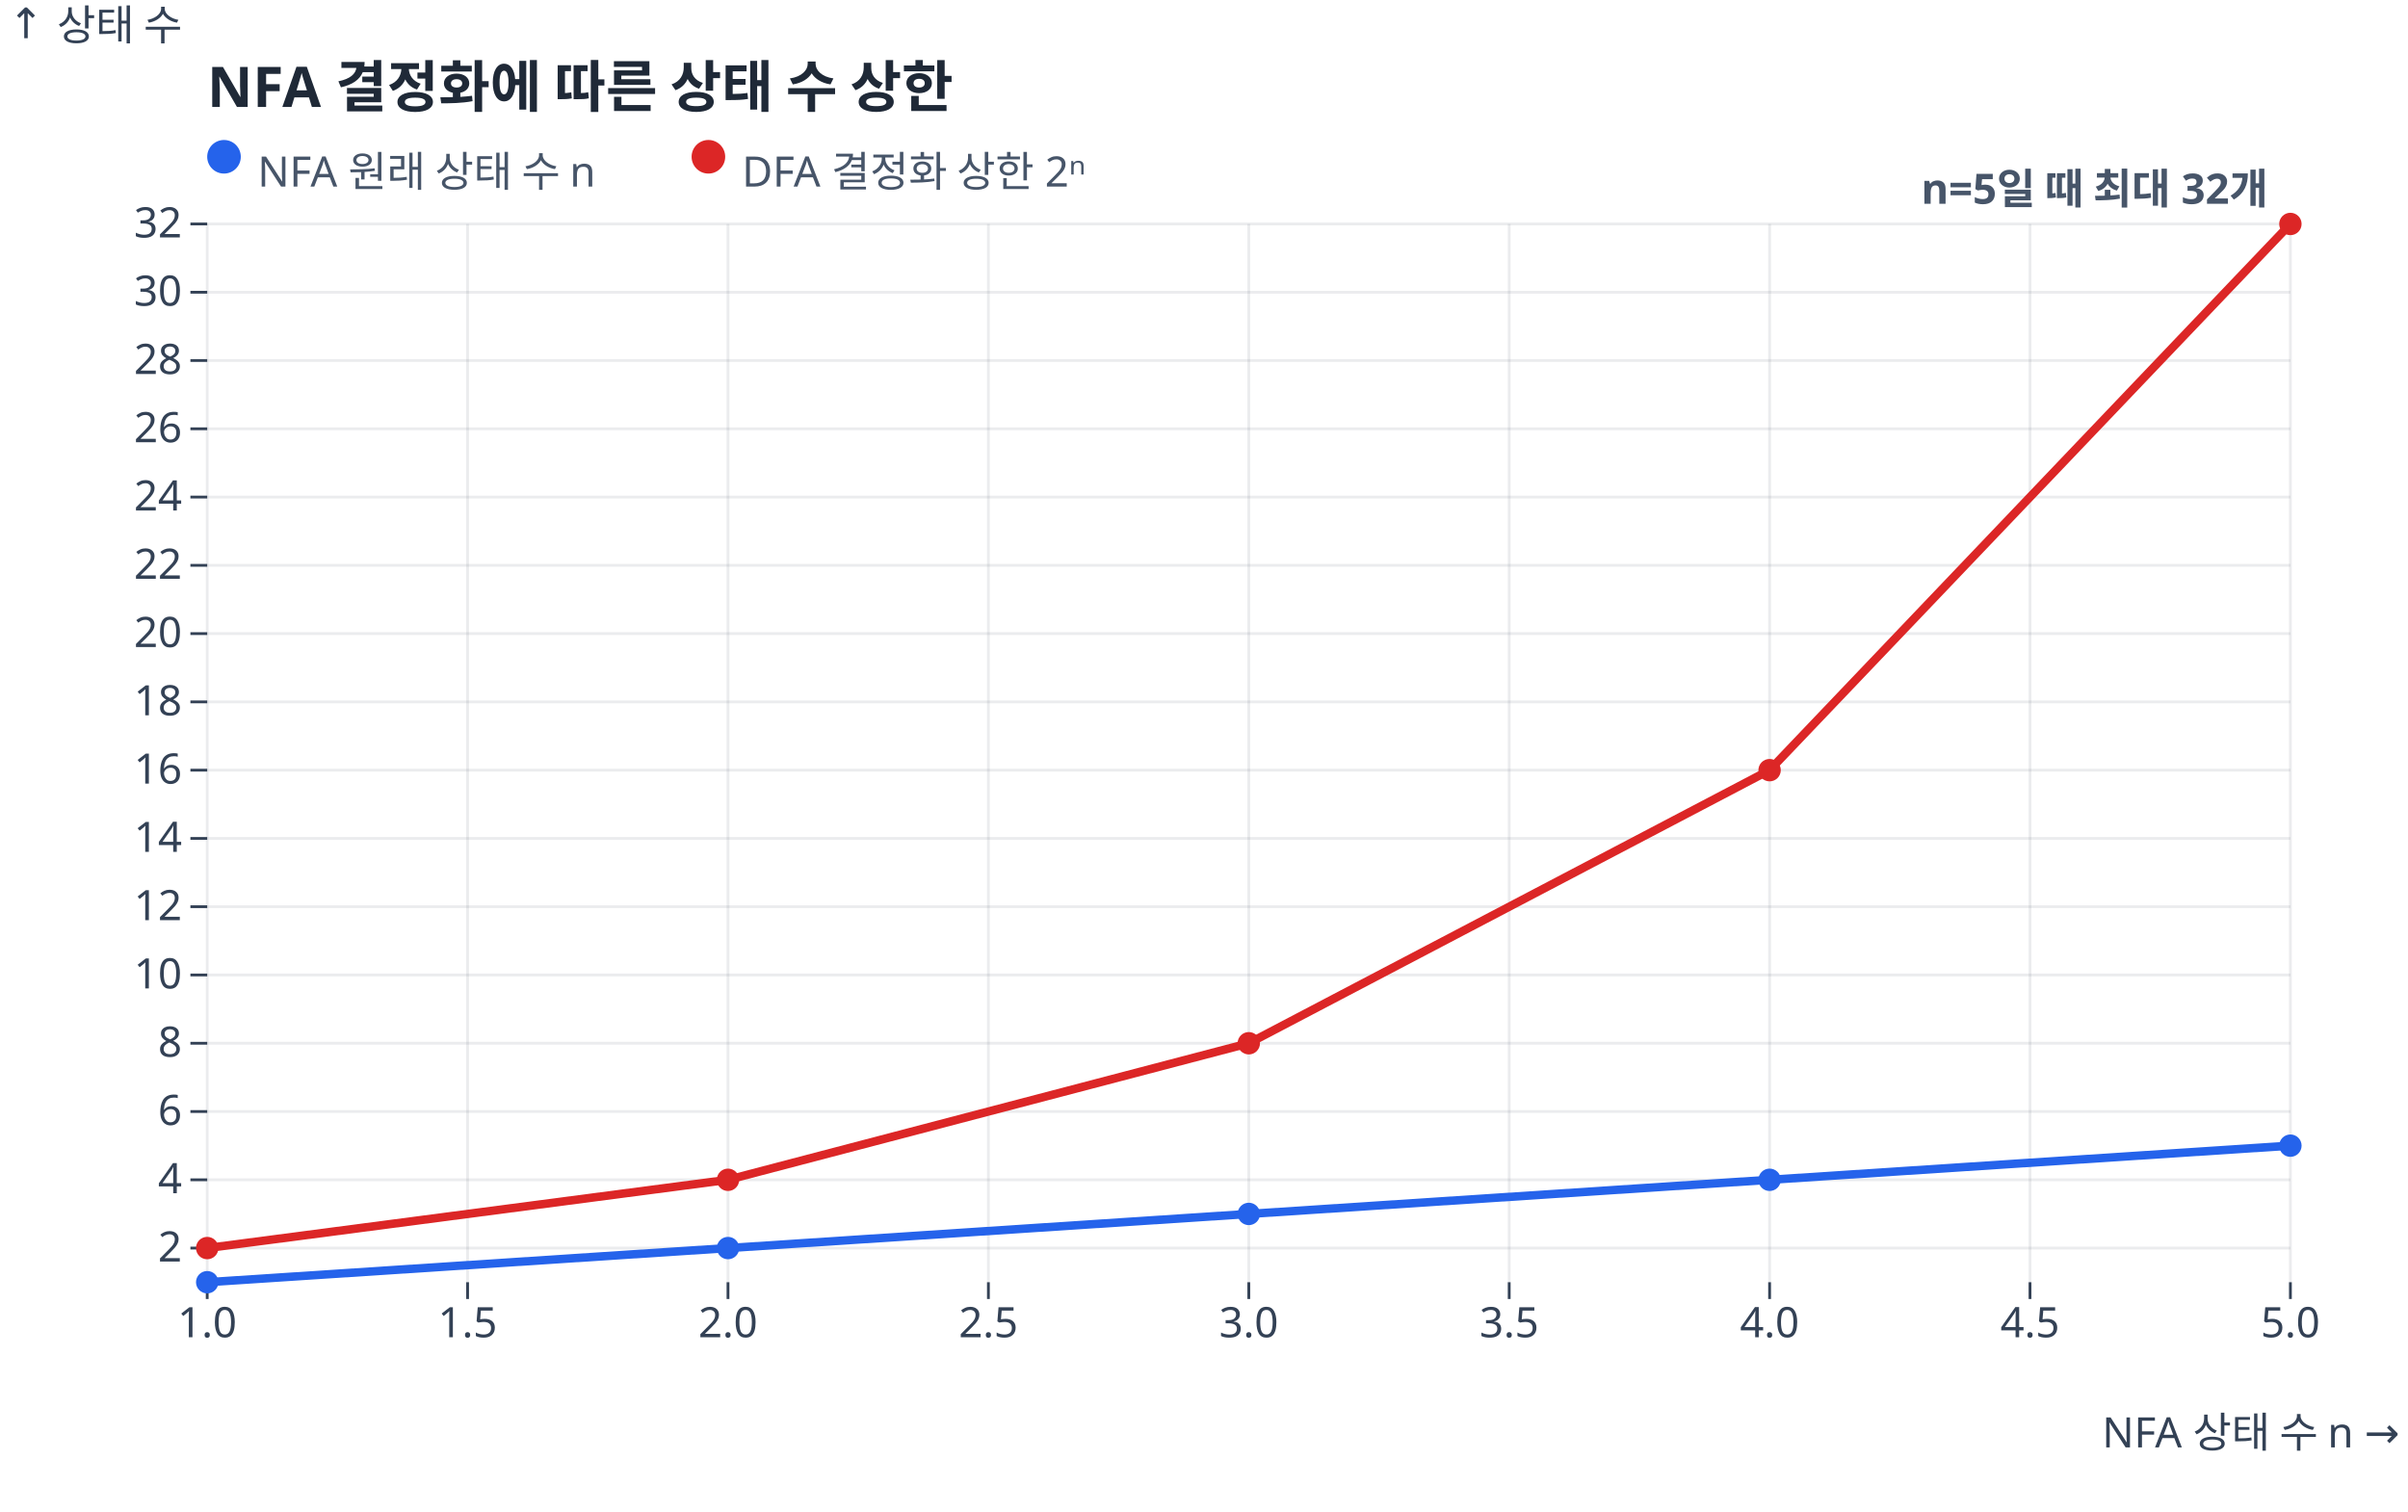
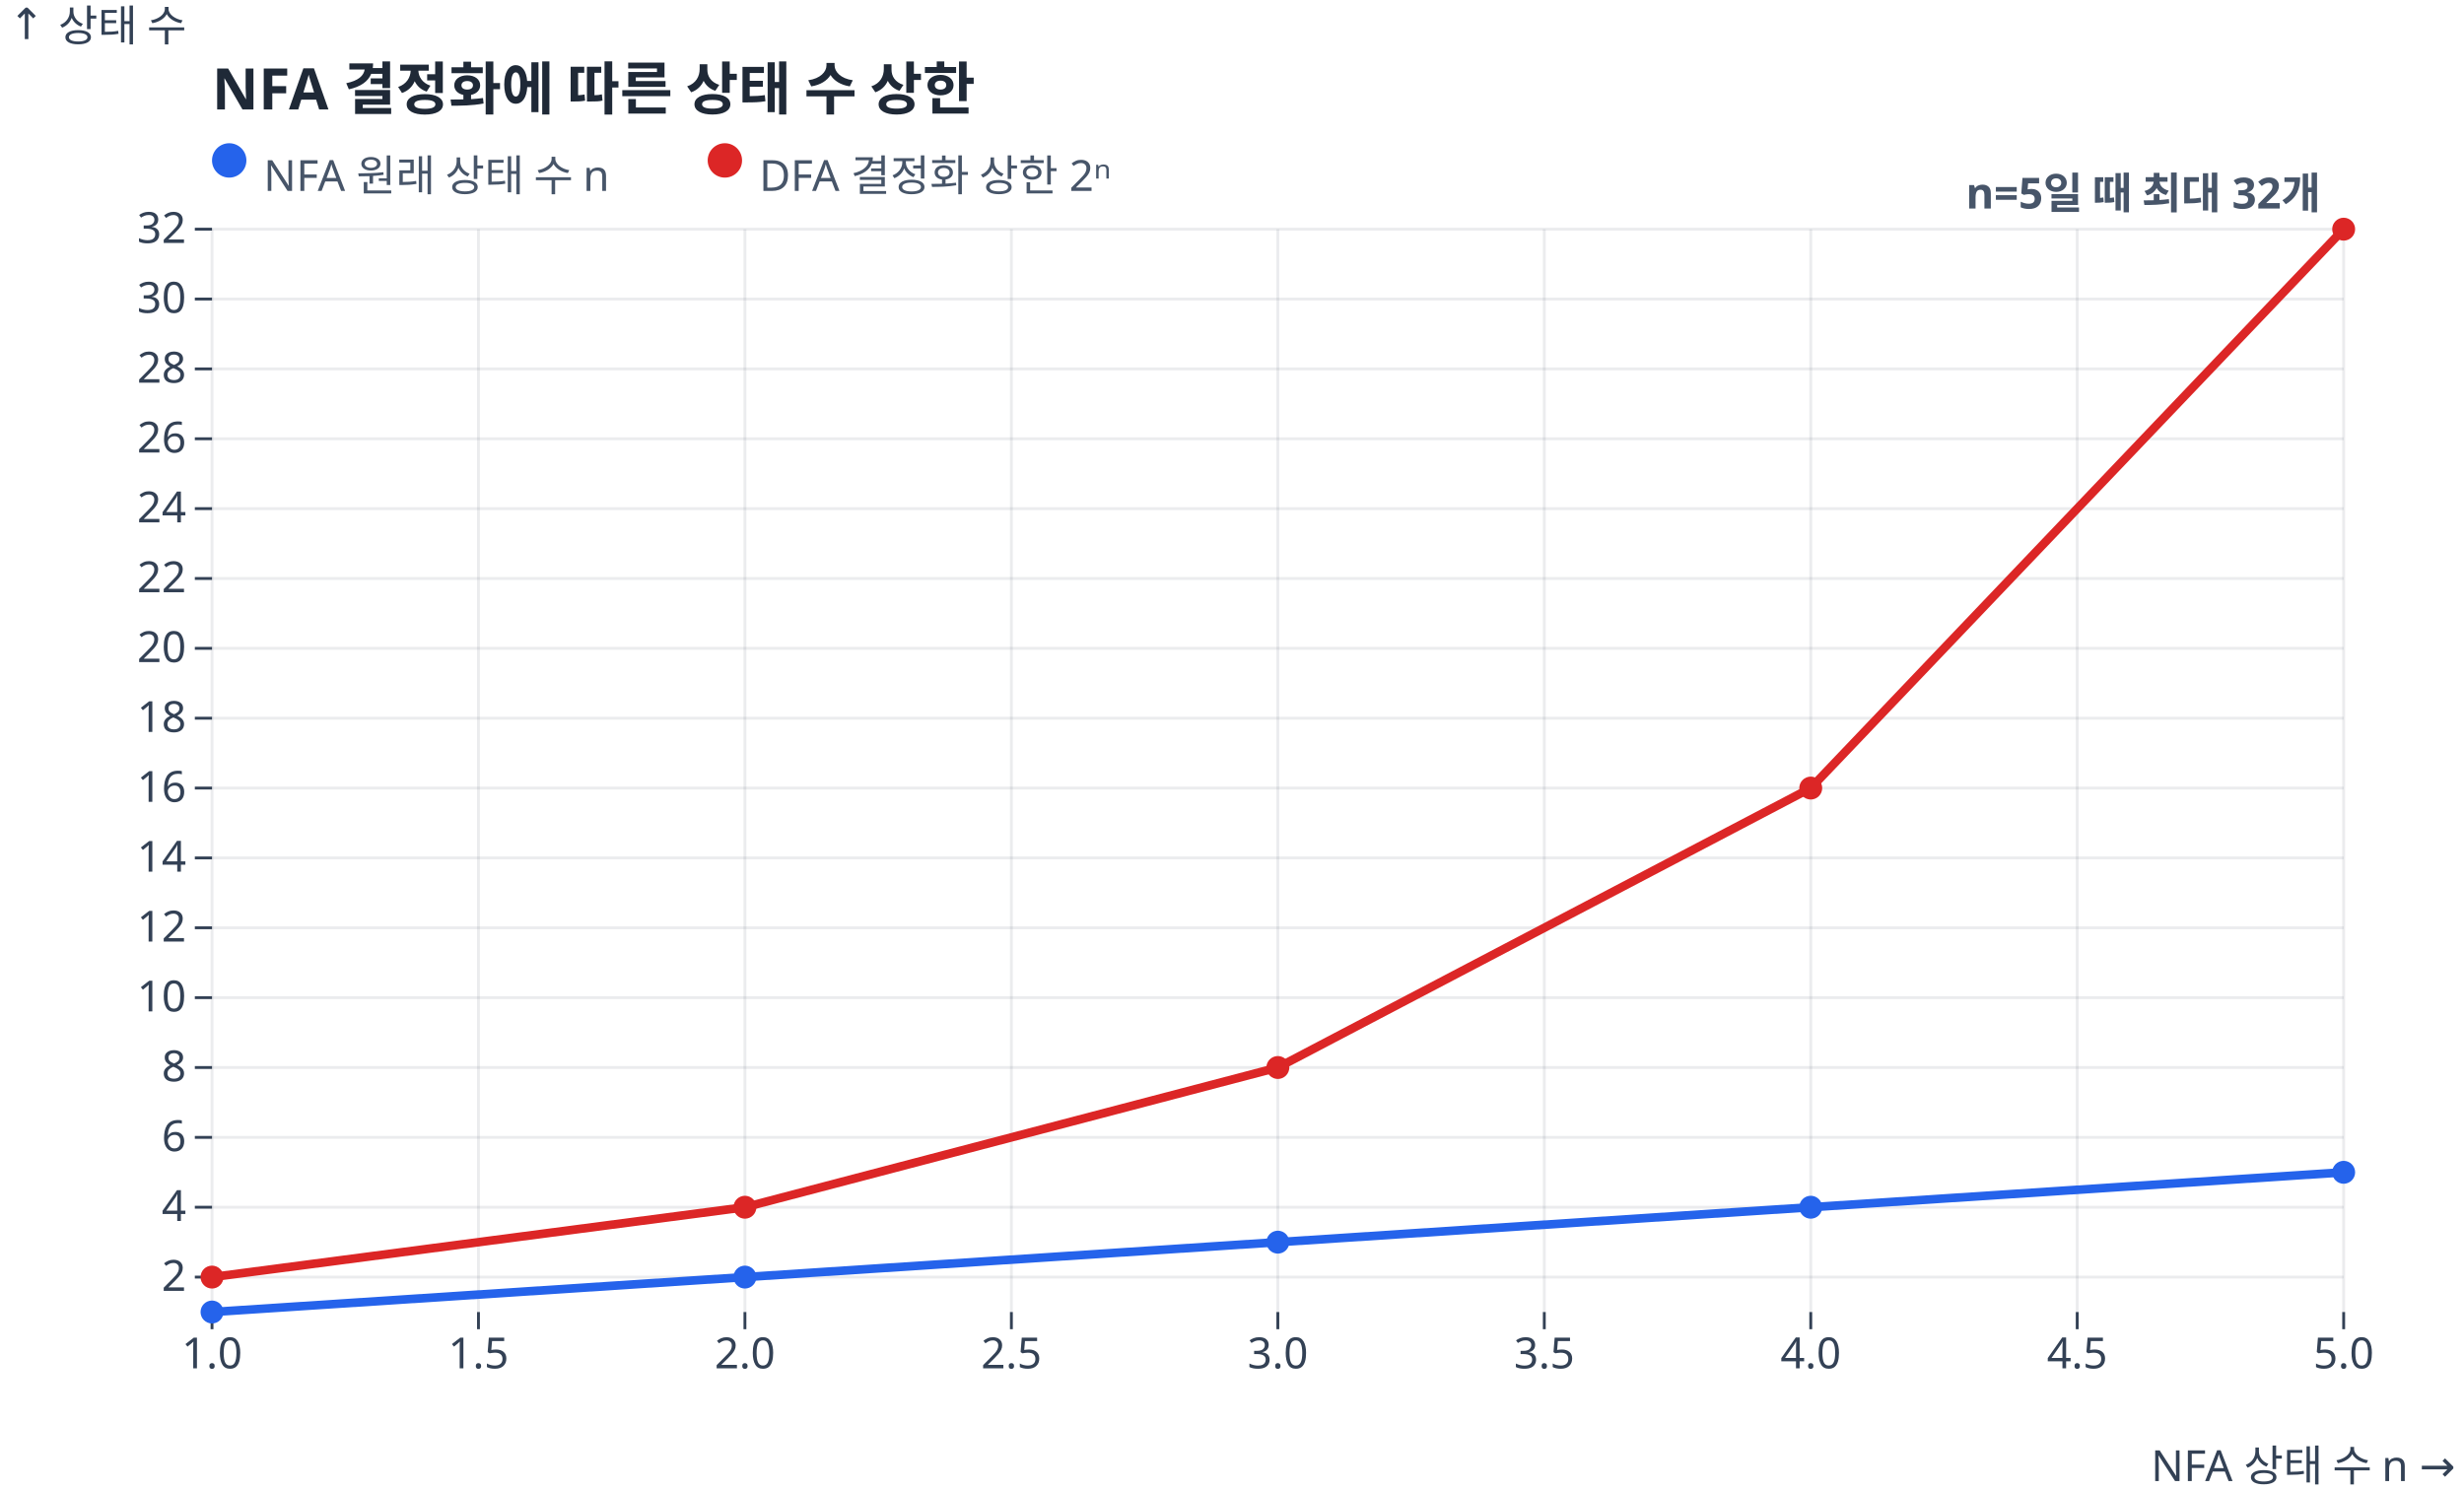
- <svg xmlns="http://www.w3.org/2000/svg" class="plot-d6a7b5" fill="currentColor" font-family="system-ui, sans-serif" font-size="10" text-anchor="middle" width="860" height="540" viewBox="0 0 860 540" style="background: rgb(248, 250, 252); color: rgb(51, 65, 85); font-family: system-ui, sans-serif; font-size: 15px;" role="img" aria-label="NFA 결정화에 따른 상태 수 상한: NFA 원래 상태 수 n, DFA 결정화 상한 2ⁿ 계열 차트">
+ <svg xmlns="http://www.w3.org/2000/svg" class="plot-d6a7b5" fill="currentColor" font-family="system-ui, sans-serif" font-size="10" text-anchor="middle" width="860" height="520" viewBox="0 0 860 520" style="background: rgb(248, 250, 252); color: rgb(51, 65, 85); font-family: system-ui, sans-serif; font-size: 15px;" role="img" aria-label="NFA 결정화에 따른 상태 수 상한: NFA 원래 상태 수 n, DFA 결정화 상한 2ⁿ 계열 차트">
  <style>:where(.plot-d6a7b5) {
  --plot-background: white;
  display: block;
  height: auto;
  height: intrinsic;
  max-width: 100%;
}
:where(.plot-d6a7b5 text),
:where(.plot-d6a7b5 tspan) {
  white-space: pre;
}</style>
  <g aria-label="y-grid" aria-hidden="true" stroke="currentColor" stroke-opacity="0.1">
    <line x1="74" x2="818" y1="445.806" y2="445.806" />
    <line x1="74" x2="818" y1="421.419" y2="421.419" />
    <line x1="74" x2="818" y1="397.032" y2="397.032" />
    <line x1="74" x2="818" y1="372.645" y2="372.645" />
    <line x1="74" x2="818" y1="348.258" y2="348.258" />
    <line x1="74" x2="818" y1="323.871" y2="323.871" />
    <line x1="74" x2="818" y1="299.484" y2="299.484" />
    <line x1="74" x2="818" y1="275.097" y2="275.097" />
    <line x1="74" x2="818" y1="250.71" y2="250.71" />
    <line x1="74" x2="818" y1="226.323" y2="226.323" />
    <line x1="74" x2="818" y1="201.935" y2="201.935" />
    <line x1="74" x2="818" y1="177.548" y2="177.548" />
    <line x1="74" x2="818" y1="153.161" y2="153.161" />
    <line x1="74" x2="818" y1="128.774" y2="128.774" />
    <line x1="74" x2="818" y1="104.387" y2="104.387" />
    <line x1="74" x2="818" y1="80" y2="80" />
  </g>
  <g aria-label="y-axis tick" aria-hidden="true" fill="none" stroke="currentColor">
    <path transform="translate(74,445.8065)" d="M0,0L-6,0" />
    <path transform="translate(74,421.4194)" d="M0,0L-6,0" />
    <path transform="translate(74,397.0323)" d="M0,0L-6,0" />
    <path transform="translate(74,372.6452)" d="M0,0L-6,0" />
    <path transform="translate(74,348.2581)" d="M0,0L-6,0" />
    <path transform="translate(74,323.871)" d="M0,0L-6,0" />
    <path transform="translate(74,299.4839)" d="M0,0L-6,0" />
    <path transform="translate(74,275.0968)" d="M0,0L-6,0" />
    <path transform="translate(74,250.7097)" d="M0,0L-6,0" />
    <path transform="translate(74,226.3226)" d="M0,0L-6,0" />
    <path transform="translate(74,201.9355)" d="M0,0L-6,0" />
    <path transform="translate(74,177.5484)" d="M0,0L-6,0" />
    <path transform="translate(74,153.1613)" d="M0,0L-6,0" />
    <path transform="translate(74,128.7742)" d="M0,0L-6,0" />
    <path transform="translate(74,104.3871)" d="M0,0L-6,0" />
    <path transform="translate(74,80)" d="M0,0L-6,0" />
  </g>
  <g aria-label="y-axis tick label" text-anchor="end" font-variant="tabular-nums" transform="translate(-9,0)">
    <text y="0.32em" transform="translate(74,445.8065)">2</text>
    <text y="0.32em" transform="translate(74,421.4194)">4</text>
    <text y="0.32em" transform="translate(74,397.0323)">6</text>
    <text y="0.32em" transform="translate(74,372.6452)">8</text>
    <text y="0.32em" transform="translate(74,348.2581)">10</text>
    <text y="0.32em" transform="translate(74,323.871)">12</text>
    <text y="0.32em" transform="translate(74,299.4839)">14</text>
    <text y="0.32em" transform="translate(74,275.0968)">16</text>
    <text y="0.32em" transform="translate(74,250.7097)">18</text>
    <text y="0.32em" transform="translate(74,226.3226)">20</text>
    <text y="0.32em" transform="translate(74,201.9355)">22</text>
    <text y="0.32em" transform="translate(74,177.5484)">24</text>
    <text y="0.32em" transform="translate(74,153.1613)">26</text>
    <text y="0.32em" transform="translate(74,128.7742)">28</text>
    <text y="0.32em" transform="translate(74,104.3871)">30</text>
    <text y="0.32em" transform="translate(74,80)">32</text>
  </g>
  <g aria-label="y-axis label" text-anchor="start" transform="translate(-71,-77)">
    <text y="0.71em" transform="translate(74,80)">↑ 상태 수</text>
  </g>
  <g aria-label="x-grid" aria-hidden="true" stroke="currentColor" stroke-opacity="0.1">
    <line x1="74" x2="74" y1="80" y2="458" />
    <line x1="167" x2="167" y1="80" y2="458" />
    <line x1="260" x2="260" y1="80" y2="458" />
    <line x1="353" x2="353" y1="80" y2="458" />
    <line x1="446" x2="446" y1="80" y2="458" />
    <line x1="539" x2="539" y1="80" y2="458" />
    <line x1="632" x2="632" y1="80" y2="458" />
    <line x1="725" x2="725" y1="80" y2="458" />
    <line x1="818" x2="818" y1="80" y2="458" />
  </g>
  <g aria-label="x-axis tick" aria-hidden="true" fill="none" stroke="currentColor">
    <path transform="translate(74,458)" d="M0,0L0,6" />
    <path transform="translate(167,458)" d="M0,0L0,6" />
    <path transform="translate(260,458)" d="M0,0L0,6" />
    <path transform="translate(353,458)" d="M0,0L0,6" />
    <path transform="translate(446,458)" d="M0,0L0,6" />
    <path transform="translate(539,458)" d="M0,0L0,6" />
    <path transform="translate(632,458)" d="M0,0L0,6" />
    <path transform="translate(725,458)" d="M0,0L0,6" />
    <path transform="translate(818,458)" d="M0,0L0,6" />
  </g>
  <g aria-label="x-axis tick label" font-variant="tabular-nums" transform="translate(0,9)">
    <text y="0.71em" transform="translate(74,458)">1.0</text>
    <text y="0.71em" transform="translate(167,458)">1.5</text>
    <text y="0.71em" transform="translate(260,458)">2.0</text>
    <text y="0.71em" transform="translate(353,458)">2.5</text>
    <text y="0.71em" transform="translate(446,458)">3.0</text>
    <text y="0.71em" transform="translate(539,458)">3.5</text>
    <text y="0.71em" transform="translate(632,458)">4.0</text>
    <text y="0.71em" transform="translate(725,458)">4.5</text>
    <text y="0.71em" transform="translate(818,458)">5.0</text>
  </g>
  <g aria-label="x-axis label" text-anchor="end" transform="translate(39,59)">
    <text transform="translate(818,458)">NFA 상태 수 n →</text>
  </g>
  <g aria-label="text" fill="#1f2937" text-anchor="start" font-size="20" font-weight="700" transform="translate(0,-56)">
    <text y="0.71em" transform="translate(74,80)">NFA 결정화에 따른 상태 수 상한</text>
  </g>
  <g aria-label="dot" fill="#2563eb" transform="translate(6,-24)">
    <circle cx="74" cy="80" r="6" />
  </g>
  <g aria-label="text" fill="#475569" text-anchor="start" transform="translate(18,-24)">
    <text y="0.71em" transform="translate(74,80)">NFA 원래 상태 수 n</text>
  </g>
  <g aria-label="dot" fill="#dc2626" transform="translate(179,-24)">
    <circle cx="74" cy="80" r="6" />
  </g>
  <g aria-label="text" fill="#475569" text-anchor="start" transform="translate(191,-24)">
    <text y="0.71em" transform="translate(74,80)">DFA 결정화 상한 2ⁿ</text>
  </g>
  <g aria-label="line" fill="none" stroke-width="3" stroke-linejoin="round" stroke-linecap="round">
    <path stroke="#2563eb" d="M74,458L260,445.806L446,433.613L632,421.419L818,409.226" />
    <path stroke="#dc2626" d="M74,445.806L260,421.419L446,372.645L632,275.097L818,80" />
  </g>
  <g aria-label="dot">
    <circle cx="74" cy="458" r="4" fill="#2563eb" />
    <circle cx="74" cy="445.806" r="4" fill="#dc2626" />
    <circle cx="260" cy="445.806" r="4" fill="#2563eb" />
    <circle cx="260" cy="421.419" r="4" fill="#dc2626" />
    <circle cx="446" cy="433.613" r="4" fill="#2563eb" />
    <circle cx="446" cy="372.645" r="4" fill="#dc2626" />
    <circle cx="632" cy="421.419" r="4" fill="#2563eb" />
    <circle cx="632" cy="275.097" r="4" fill="#dc2626" />
    <circle cx="818" cy="409.226" r="4" fill="#2563eb" />
    <circle cx="818" cy="80" r="4" fill="#dc2626" />
  </g>
  <g aria-label="text" fill="#475569" text-anchor="end" font-weight="600" transform="translate(-8,-12)">
    <text y="0.32em" transform="translate(818,80)">n=5일 때 최대 32개</text>
  </g>
</svg>
